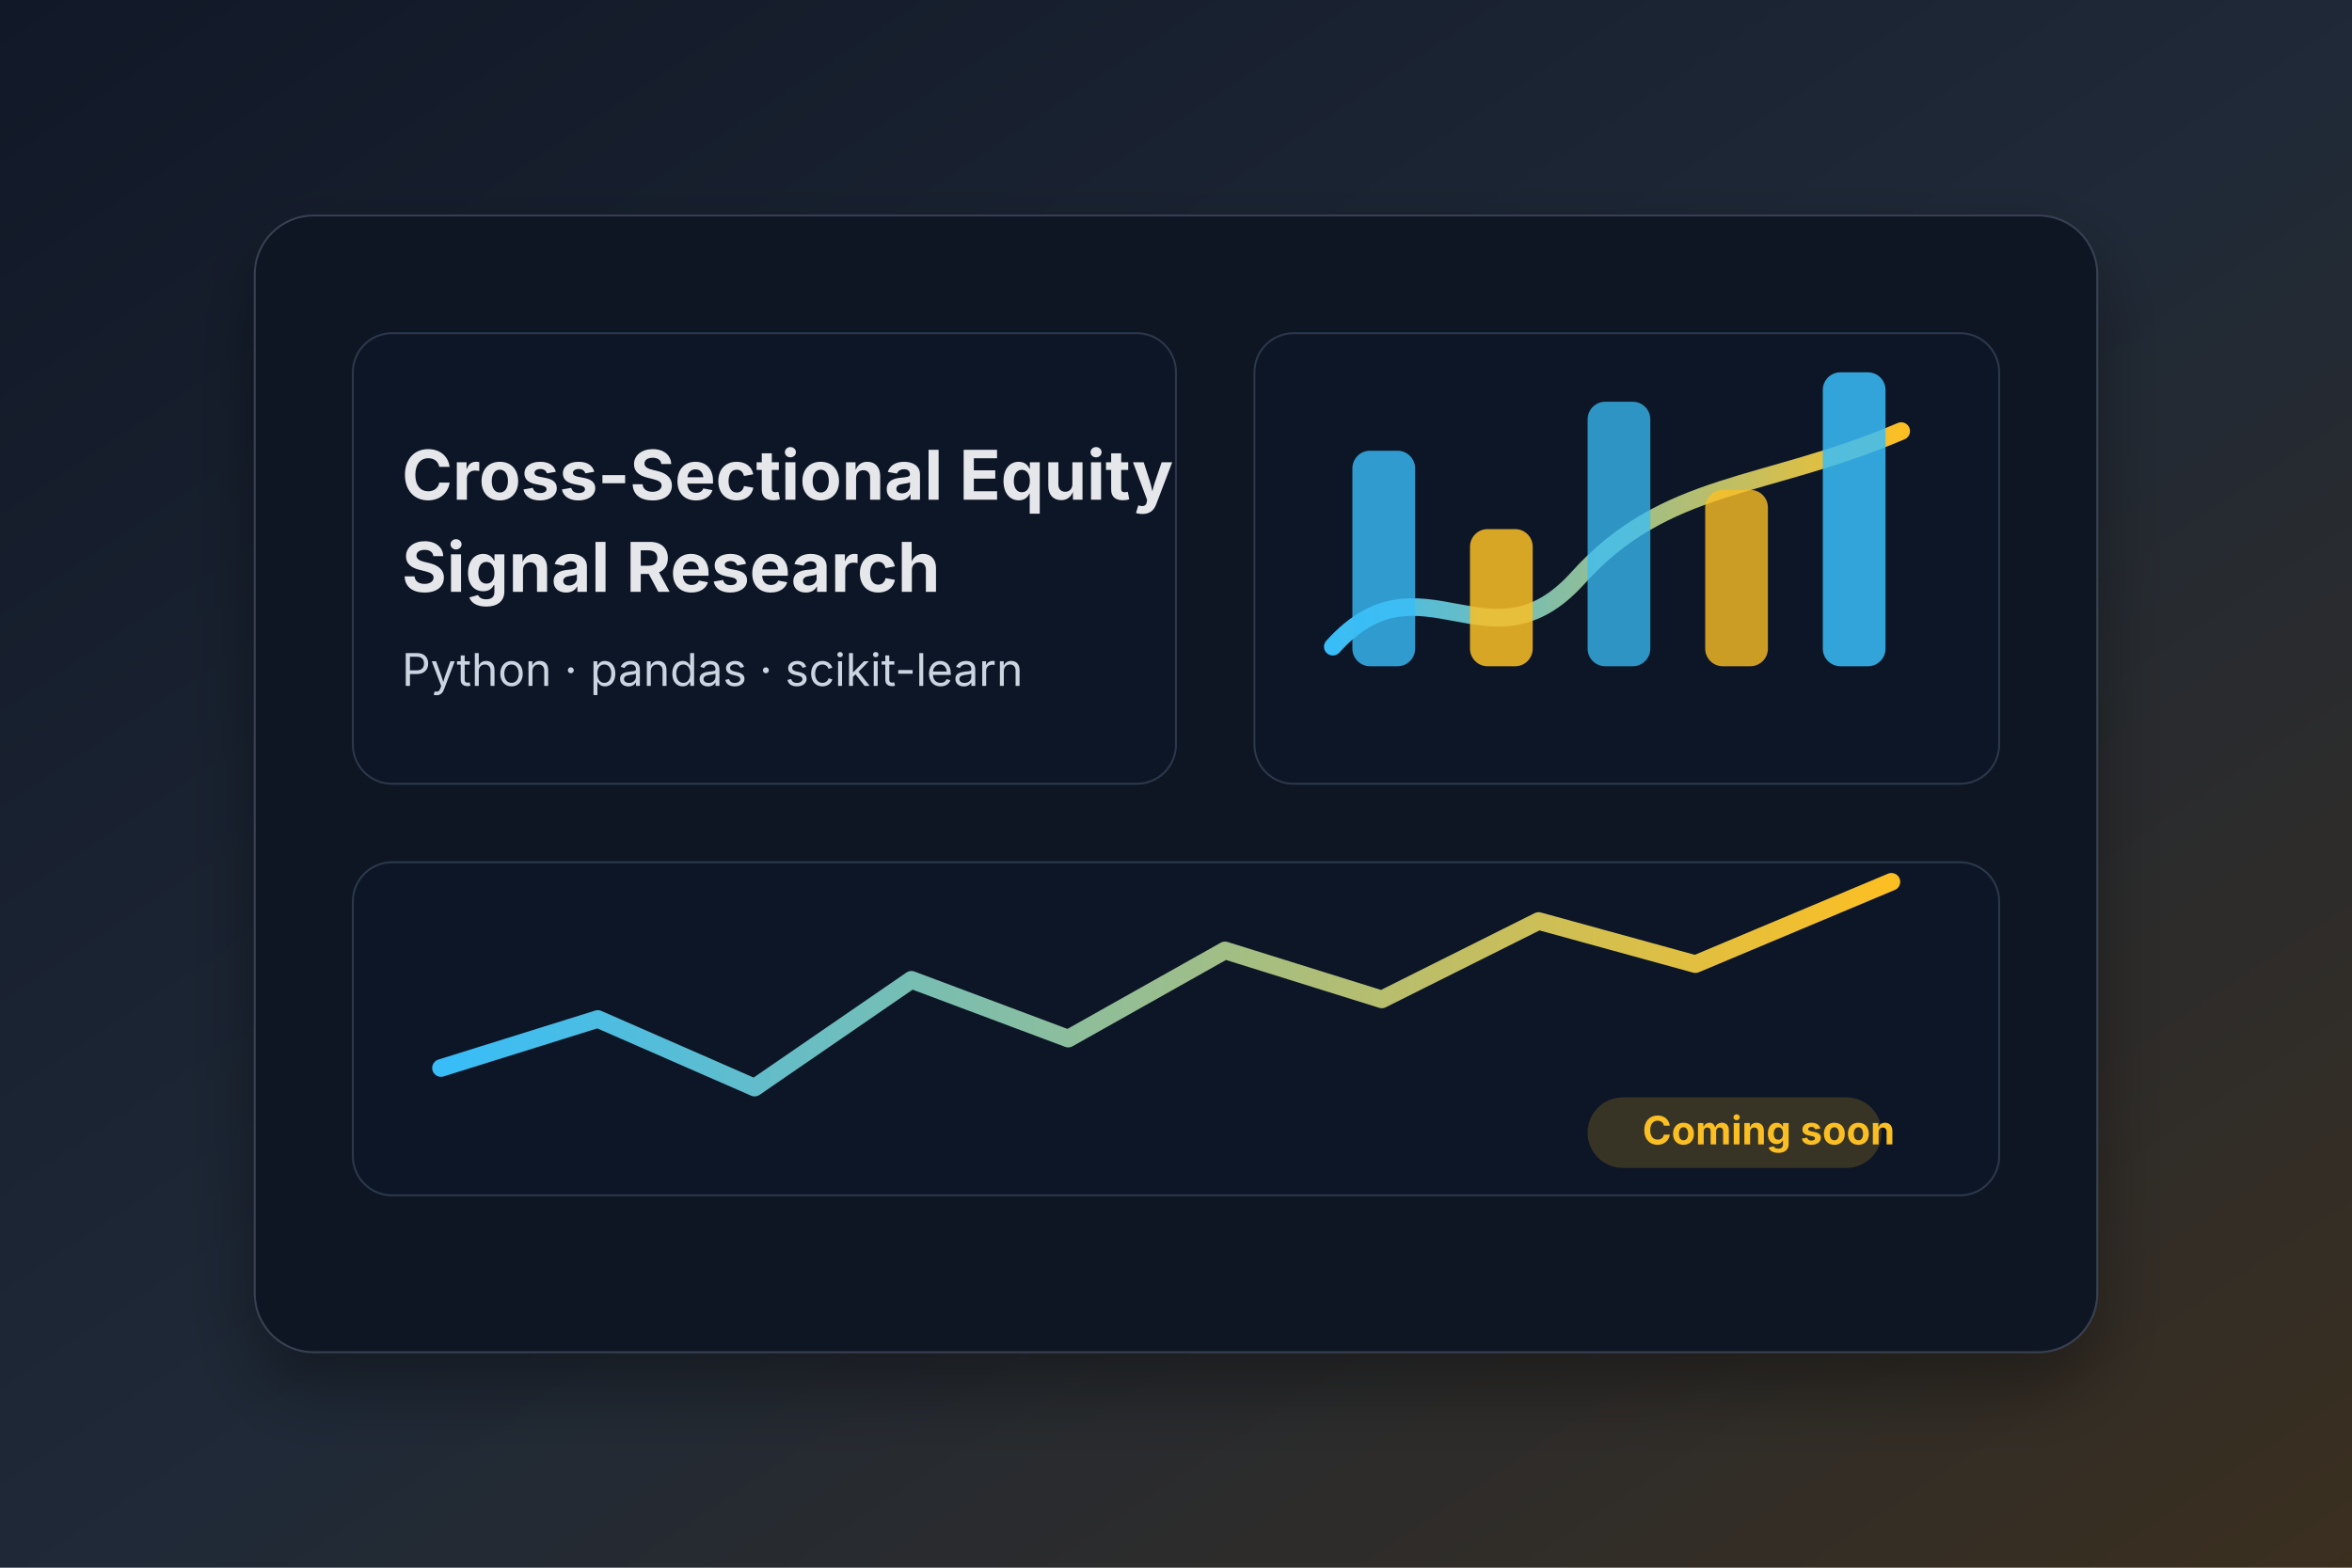
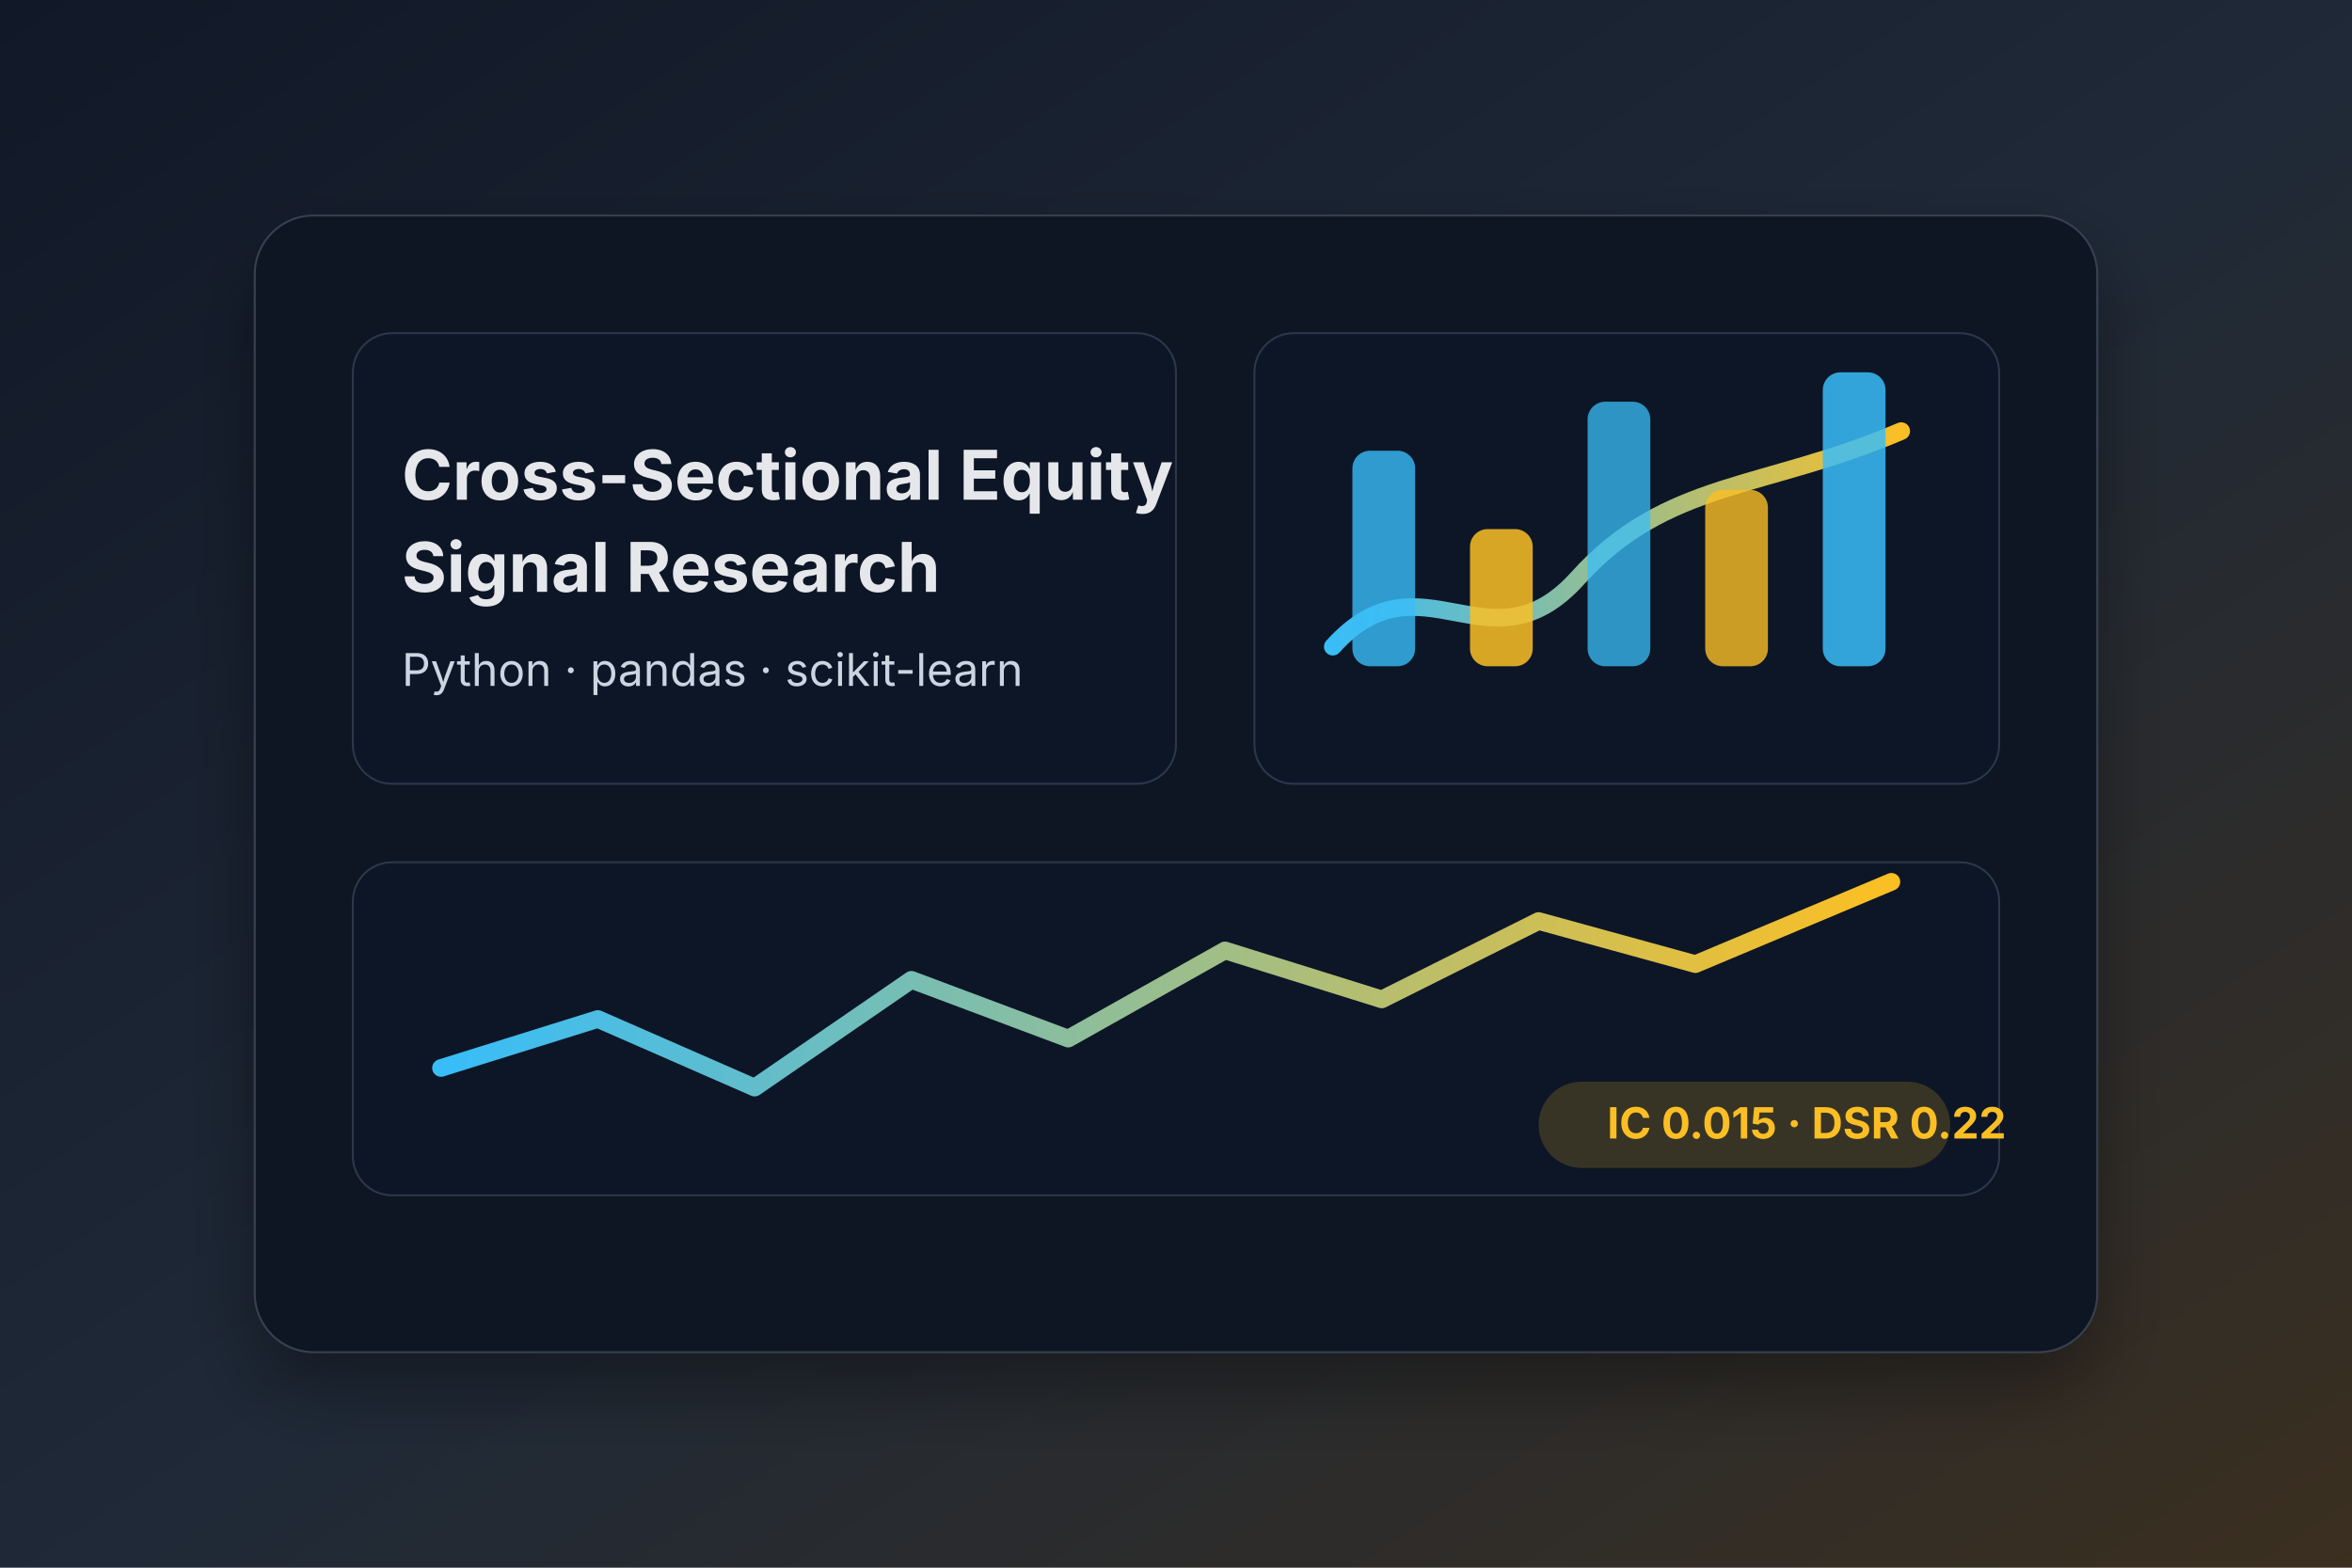
<svg xmlns="http://www.w3.org/2000/svg" width="1200" height="800" viewBox="0 0 1200 800" role="img" aria-labelledby="title desc">
  <defs>
    <linearGradient id="bg" x1="0" y1="0" x2="1" y2="1">
      <stop offset="0" stop-color="#111827" />
      <stop offset="0.52" stop-color="#1f2937" />
      <stop offset="1" stop-color="#3b2f1f" />
    </linearGradient>
    <linearGradient id="chart" x1="0" y1="0" x2="1" y2="0">
      <stop offset="0" stop-color="#38bdf8" />
      <stop offset="1" stop-color="#fbbf24" />
    </linearGradient>
    <filter id="shadow" x="-20%" y="-20%" width="140%" height="140%">
      <feDropShadow dx="0" dy="18" stdDeviation="18" flood-color="#000" flood-opacity="0.35" />
    </filter>
  </defs>
  <rect width="1200" height="800" fill="url(#bg)" />
  <g filter="url(#shadow)">
    <rect x="130" y="110" width="940" height="580" rx="30" fill="#0b1220" stroke="#374151" />
    <rect x="180" y="170" width="420" height="230" rx="20" fill="#111827" stroke="#2b384b" />
    <rect x="640" y="170" width="380" height="230" rx="20" fill="#111827" stroke="#2b384b" />
    <rect x="180" y="440" width="840" height="170" rx="20" fill="#111827" stroke="#2b384b" />
  </g>
  <g fill="#e5e7eb" font-family="Inter, Arial, sans-serif">
    <text x="205" y="255" font-size="35" font-weight="700">Cross-Sectional Equity</text>
    <text x="205" y="302" font-size="35" font-weight="700">Signal Research</text>
    <text x="205" y="350" font-size="23" fill="#cbd5e1">Python · pandas · scikit-learn</text>
  </g>
  <g fill="none" stroke="url(#chart)" stroke-width="9" stroke-linecap="round" stroke-linejoin="round">
    <path d="M680 330 C725 280 760 345 805 295 S900 250 970 220" />
    <path d="M225 545 L305 520 L385 555 L465 500 L545 530 L625 485 L705 510 L785 470 L865 492 L965 450" />
  </g>
  <g>
    <rect x="690" y="230" width="32" height="110" rx="9" fill="#38bdf8" opacity="0.8" />
    <rect x="750" y="270" width="32" height="70" rx="9" fill="#fbbf24" opacity="0.85" />
    <rect x="810" y="205" width="32" height="135" rx="9" fill="#38bdf8" opacity="0.75" />
    <rect x="870" y="250" width="32" height="90" rx="9" fill="#fbbf24" opacity="0.8" />
    <rect x="930" y="190" width="32" height="150" rx="9" fill="#38bdf8" opacity="0.85" />
  </g>
  <g fill="#fbbf24" font-family="Inter, Arial, sans-serif">
-     <rect x="810" y="560" width="150" height="36" rx="18" opacity="0.18" />
-     <text x="838" y="584" font-size="20" font-weight="700">Coming soon</text>
+     <rect x="785" y="552" width="210" height="44" rx="22" opacity="0.18" />
+     <text x="820" y="581" font-size="22" font-weight="700">IC 0.015 · DSR 0.22</text>
  </g>
</svg>
